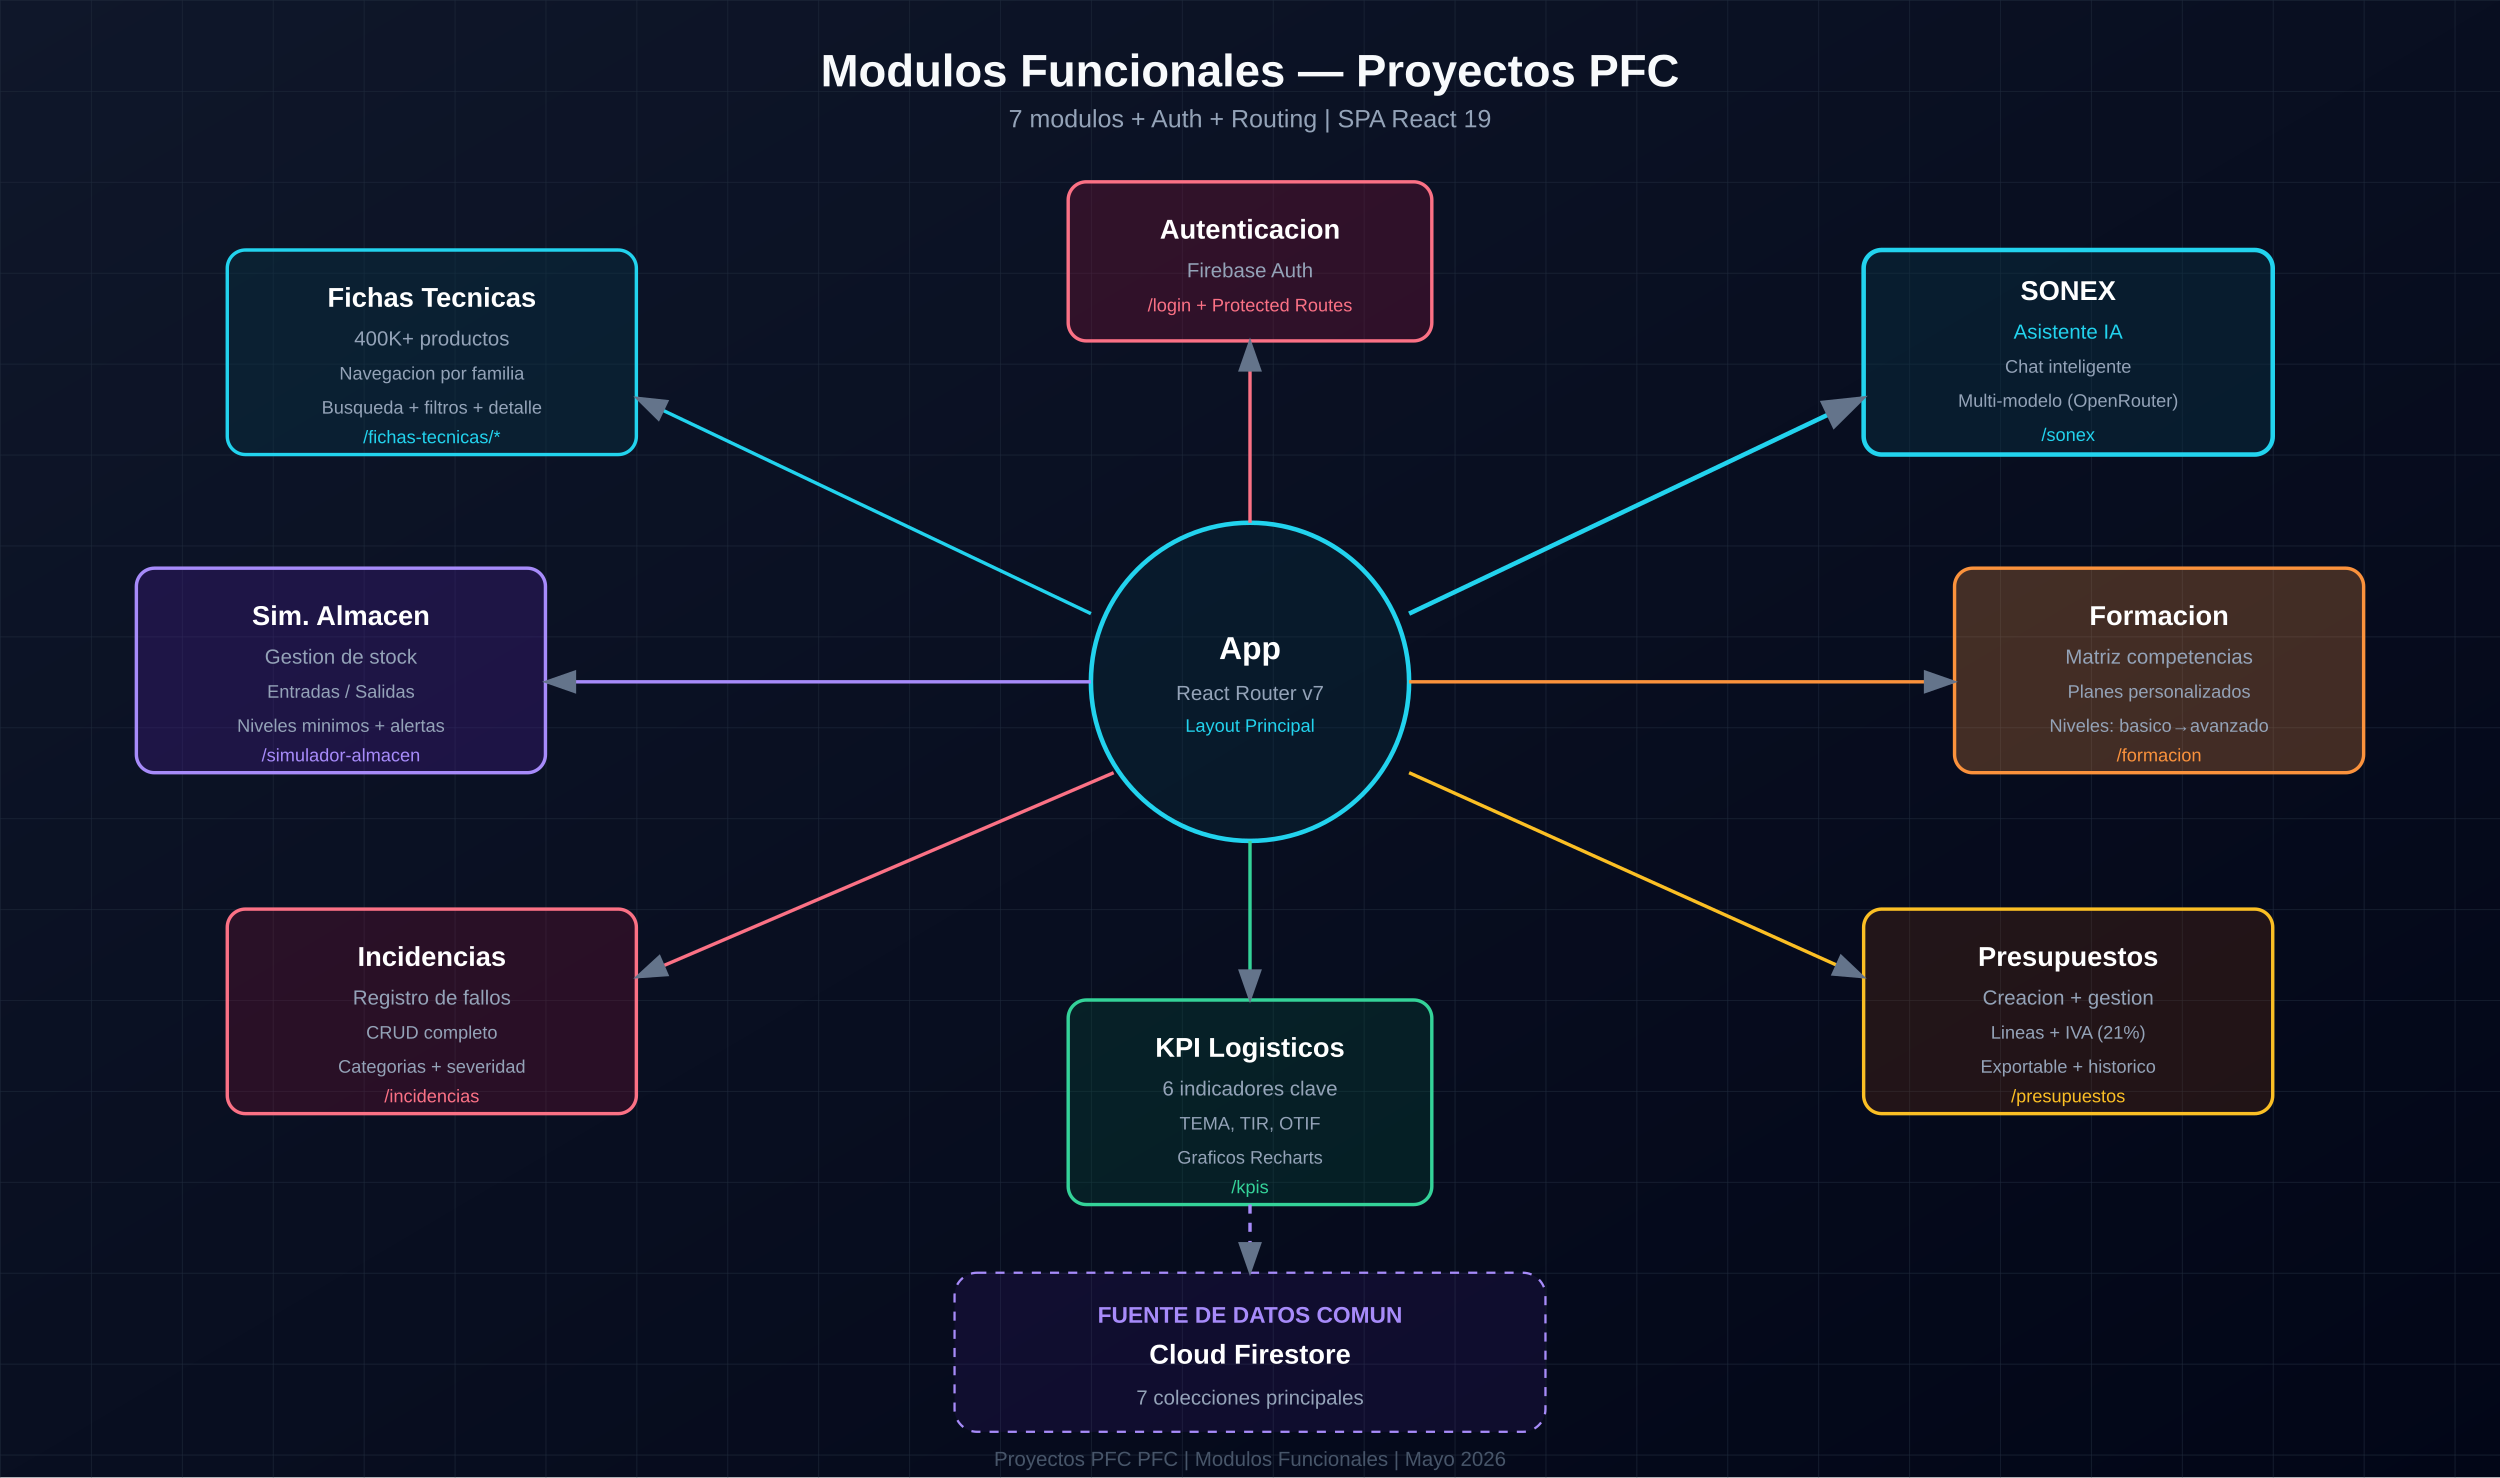
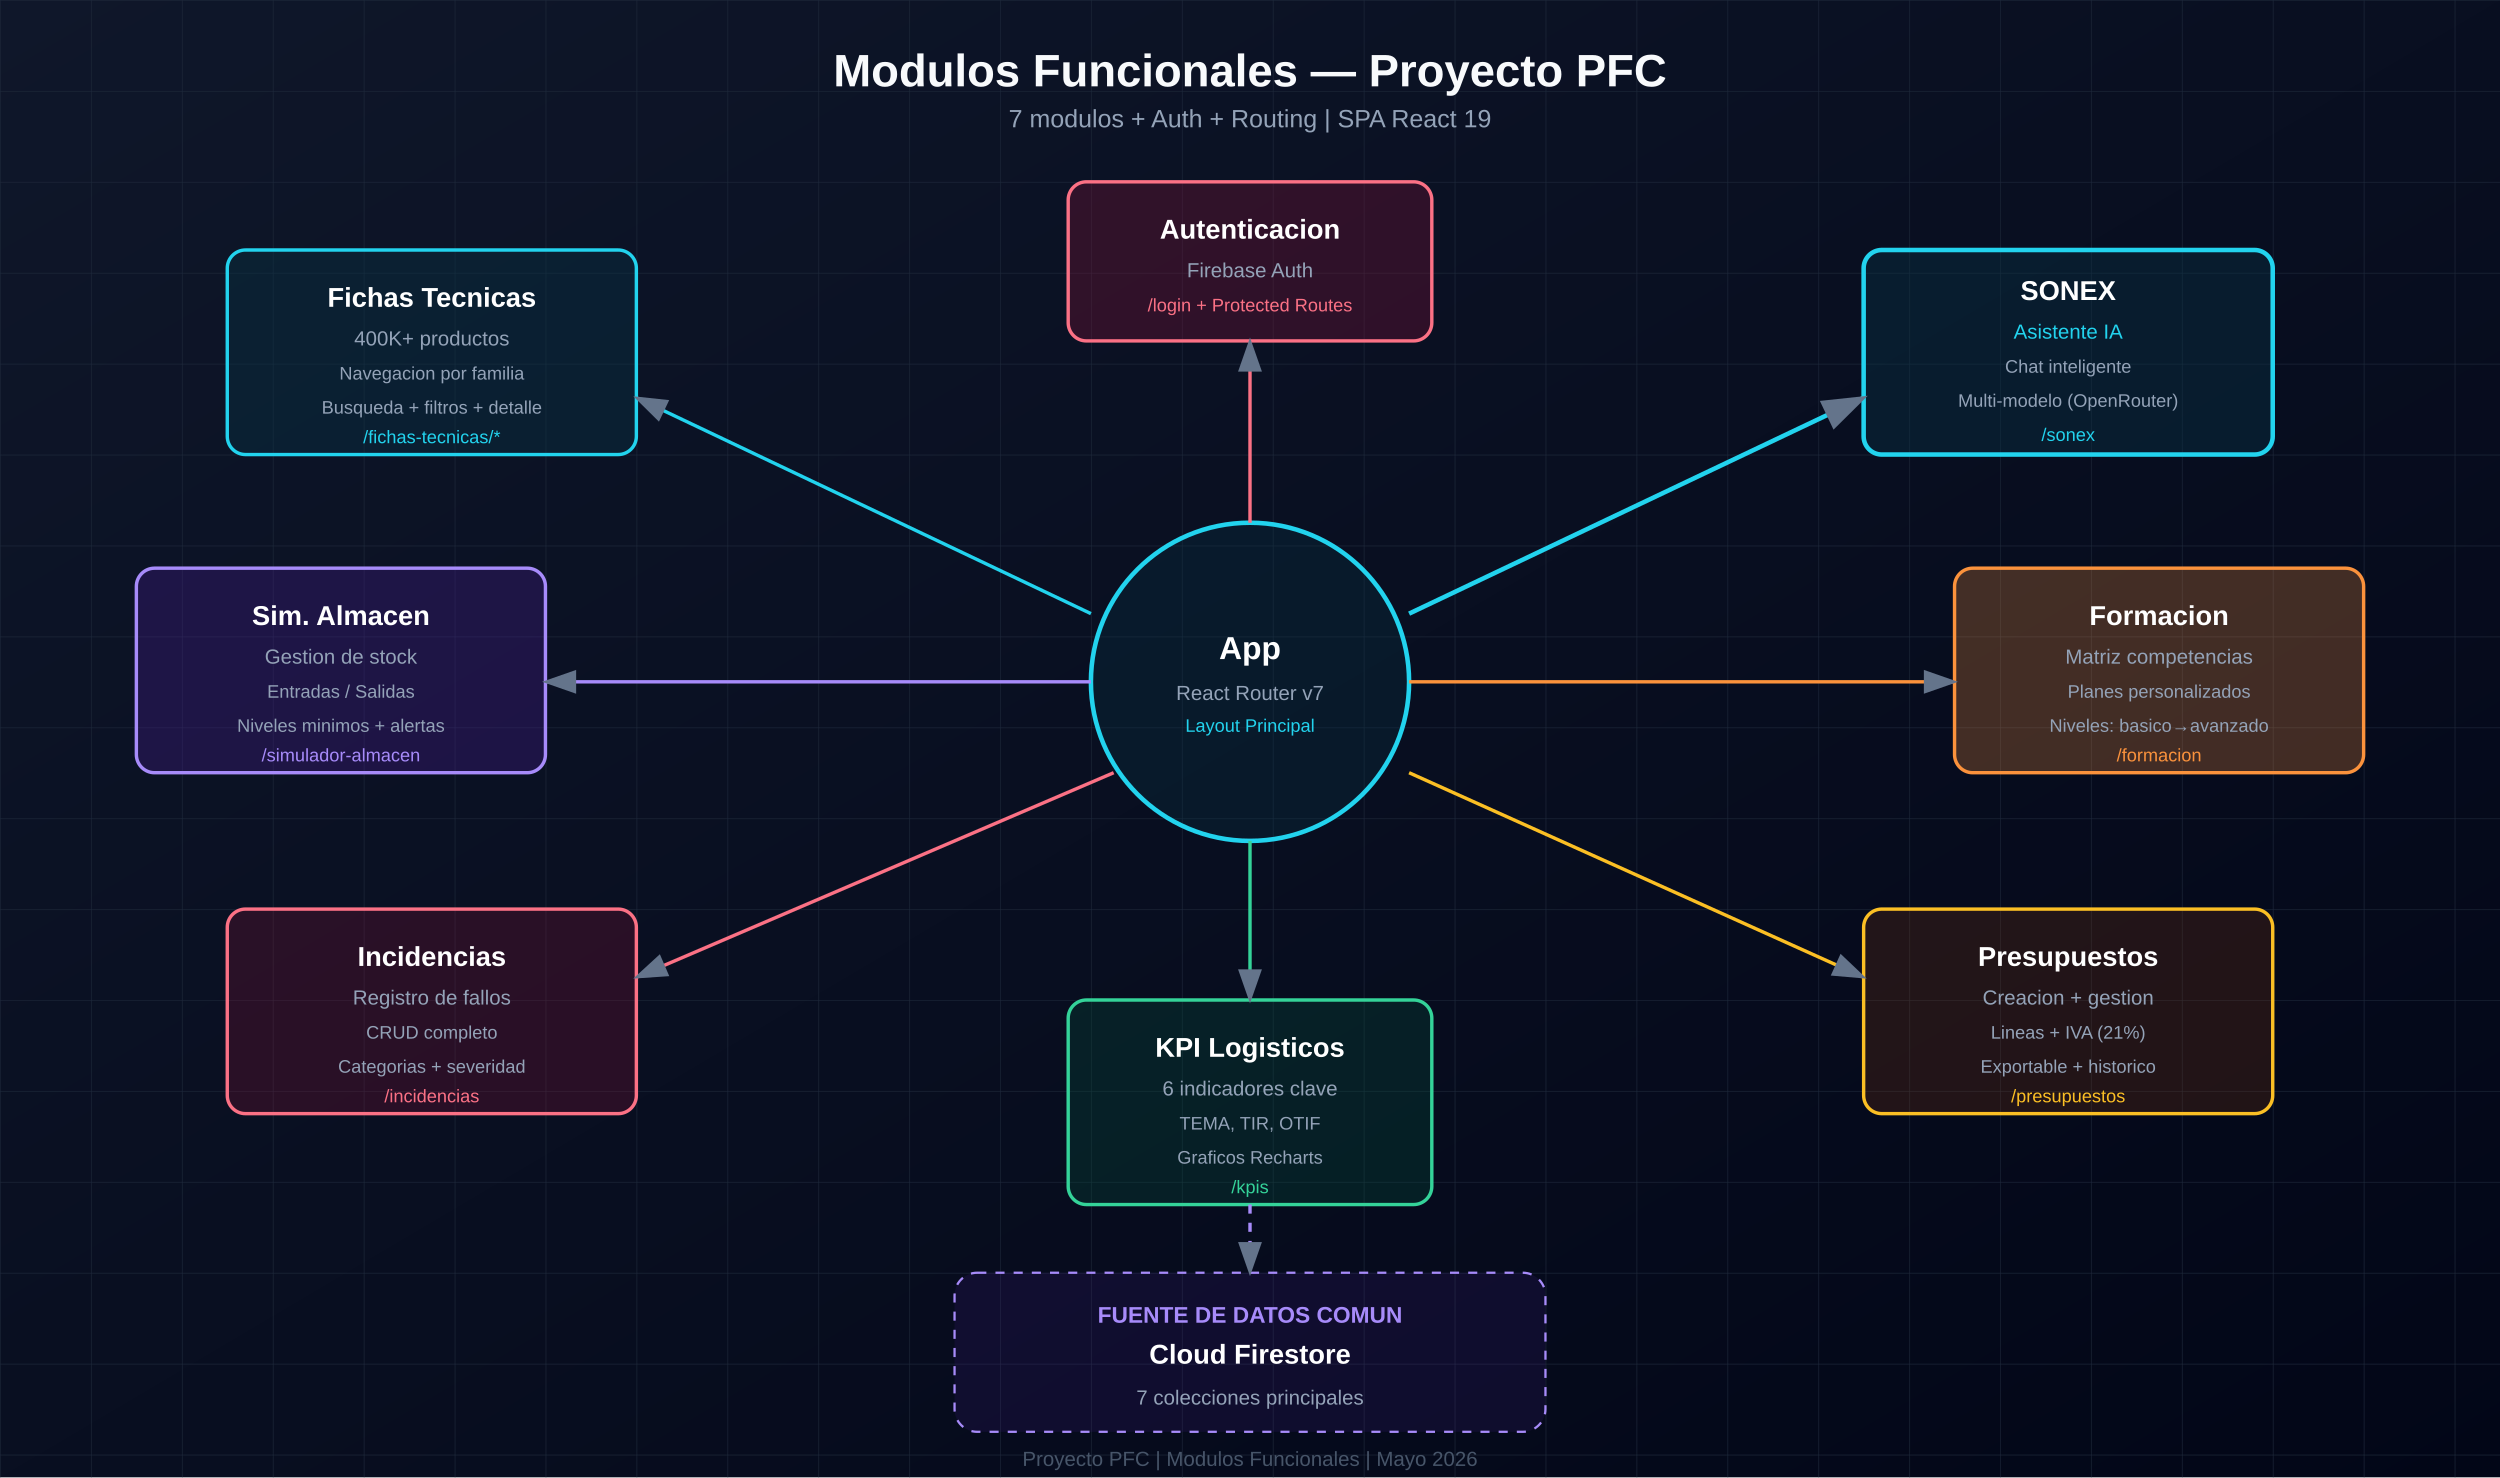
<svg xmlns="http://www.w3.org/2000/svg" viewBox="0 0 1100 650" font-family="'Segoe UI', Arial, sans-serif">
  <defs>
    <linearGradient id="bg" x1="0%" y1="0%" x2="100%" y2="100%">
      <stop offset="0%" style="stop-color:#0f172a" />
      <stop offset="100%" style="stop-color:#020617" />
    </linearGradient>
    <pattern id="grid" width="40" height="40" patternUnits="userSpaceOnUse">
      <path d="M 40 0 L 0 0 0 40" fill="none" stroke="#1e293b" stroke-width="0.5" />
    </pattern>
    <marker id="arrow" markerWidth="10" markerHeight="7" refX="9" refY="3.5" orient="auto">
      <polygon points="0 0, 10 3.5, 0 7" fill="#64748b" />
    </marker>
  </defs>
  <rect width="1100" height="650" fill="url(#bg)" />
  <rect width="1100" height="650" fill="url(#grid)" />
-   <text x="550" y="38" fill="#f8fafc" font-size="20" font-weight="700" text-anchor="middle">Modulos Funcionales — Proyectos PFC</text>
+   <text x="550" y="38" fill="#f8fafc" font-size="20" font-weight="700" text-anchor="middle">Modulos Funcionales — Proyecto PFC</text>
  <text x="550" y="56" fill="#94a3b8" font-size="11" text-anchor="middle">7 modulos + Auth + Routing | SPA React 19</text>
  <circle cx="550" cy="300" r="70" fill="rgba(8, 51, 68, 0.3)" stroke="#22d3ee" stroke-width="2" />
  <text x="550" y="290" fill="white" font-size="14" font-weight="700" text-anchor="middle">App</text>
  <text x="550" y="308" fill="#94a3b8" font-size="9" text-anchor="middle">React Router v7</text>
  <text x="550" y="322" fill="#22d3ee" font-size="8" text-anchor="middle">Layout Principal</text>
  <rect x="470" y="80" width="160" height="70" rx="8" fill="rgba(136, 19, 55, 0.3)" stroke="#fb7185" stroke-width="1.5" />
  <text x="550" y="105" fill="white" font-size="12" font-weight="700" text-anchor="middle">Autenticacion</text>
  <text x="550" y="122" fill="#94a3b8" font-size="9" text-anchor="middle">Firebase Auth</text>
  <text x="550" y="137" fill="#fb7185" font-size="8" text-anchor="middle">/login + Protected Routes</text>
  <rect x="100" y="110" width="180" height="90" rx="8" fill="rgba(8, 51, 68, 0.4)" stroke="#22d3ee" stroke-width="1.5" />
  <text x="190" y="135" fill="white" font-size="12" font-weight="700" text-anchor="middle">Fichas Tecnicas</text>
  <text x="190" y="152" fill="#94a3b8" font-size="9" text-anchor="middle">400K+ productos</text>
  <text x="190" y="167" fill="#94a3b8" font-size="8" text-anchor="middle">Navegacion por familia</text>
  <text x="190" y="182" fill="#94a3b8" font-size="8" text-anchor="middle">Busqueda + filtros + detalle</text>
  <text x="190" y="195" fill="#22d3ee" font-size="8" text-anchor="middle">/fichas-tecnicas/*</text>
  <rect x="60" y="250" width="180" height="90" rx="8" fill="rgba(76, 29, 149, 0.3)" stroke="#a78bfa" stroke-width="1.5" />
  <text x="150" y="275" fill="white" font-size="12" font-weight="700" text-anchor="middle">Sim. Almacen</text>
  <text x="150" y="292" fill="#94a3b8" font-size="9" text-anchor="middle">Gestion de stock</text>
  <text x="150" y="307" fill="#94a3b8" font-size="8" text-anchor="middle">Entradas / Salidas</text>
  <text x="150" y="322" fill="#94a3b8" font-size="8" text-anchor="middle">Niveles minimos + alertas</text>
  <text x="150" y="335" fill="#a78bfa" font-size="8" text-anchor="middle">/simulador-almacen</text>
  <rect x="100" y="400" width="180" height="90" rx="8" fill="rgba(136, 19, 55, 0.25)" stroke="#fb7185" stroke-width="1.5" />
  <text x="190" y="425" fill="white" font-size="12" font-weight="700" text-anchor="middle">Incidencias</text>
  <text x="190" y="442" fill="#94a3b8" font-size="9" text-anchor="middle">Registro de fallos</text>
  <text x="190" y="457" fill="#94a3b8" font-size="8" text-anchor="middle">CRUD completo</text>
  <text x="190" y="472" fill="#94a3b8" font-size="8" text-anchor="middle">Categorias + severidad</text>
  <text x="190" y="485" fill="#fb7185" font-size="8" text-anchor="middle">/incidencias</text>
  <rect x="470" y="440" width="160" height="90" rx="8" fill="rgba(6, 78, 59, 0.3)" stroke="#34d399" stroke-width="1.5" />
  <text x="550" y="465" fill="white" font-size="12" font-weight="700" text-anchor="middle">KPI Logisticos</text>
  <text x="550" y="482" fill="#94a3b8" font-size="9" text-anchor="middle">6 indicadores clave</text>
  <text x="550" y="497" fill="#94a3b8" font-size="8" text-anchor="middle">TEMA, TIR, OTIF</text>
  <text x="550" y="512" fill="#94a3b8" font-size="8" text-anchor="middle">Graficos Recharts</text>
  <text x="550" y="525" fill="#34d399" font-size="8" text-anchor="middle">/kpis</text>
  <rect x="820" y="400" width="180" height="90" rx="8" fill="rgba(120, 53, 15, 0.25)" stroke="#fbbf24" stroke-width="1.5" />
  <text x="910" y="425" fill="white" font-size="12" font-weight="700" text-anchor="middle">Presupuestos</text>
  <text x="910" y="442" fill="#94a3b8" font-size="9" text-anchor="middle">Creacion + gestion</text>
  <text x="910" y="457" fill="#94a3b8" font-size="8" text-anchor="middle">Lineas + IVA (21%)</text>
  <text x="910" y="472" fill="#94a3b8" font-size="8" text-anchor="middle">Exportable + historico</text>
  <text x="910" y="485" fill="#fbbf24" font-size="8" text-anchor="middle">/presupuestos</text>
  <rect x="860" y="250" width="180" height="90" rx="8" fill="rgba(251, 146, 60, 0.25)" stroke="#fb923c" stroke-width="1.5" />
  <text x="950" y="275" fill="white" font-size="12" font-weight="700" text-anchor="middle">Formacion</text>
  <text x="950" y="292" fill="#94a3b8" font-size="9" text-anchor="middle">Matriz competencias</text>
  <text x="950" y="307" fill="#94a3b8" font-size="8" text-anchor="middle">Planes personalizados</text>
  <text x="950" y="322" fill="#94a3b8" font-size="8" text-anchor="middle">Niveles: basico→avanzado</text>
  <text x="950" y="335" fill="#fb923c" font-size="8" text-anchor="middle">/formacion</text>
  <rect x="820" y="110" width="180" height="90" rx="8" fill="rgba(8, 51, 68, 0.4)" stroke="#22d3ee" stroke-width="2" />
  <text x="910" y="132" fill="white" font-size="12" font-weight="700" text-anchor="middle">SONEX</text>
  <text x="910" y="149" fill="#22d3ee" font-size="9" text-anchor="middle">Asistente IA</text>
  <text x="910" y="164" fill="#94a3b8" font-size="8" text-anchor="middle">Chat inteligente</text>
  <text x="910" y="179" fill="#94a3b8" font-size="8" text-anchor="middle">Multi-modelo (OpenRouter)</text>
  <text x="910" y="194" fill="#22d3ee" font-size="8" text-anchor="middle">/sonex</text>
  <line x1="550" y1="230" x2="550" y2="150" stroke="#fb7185" stroke-width="1.5" marker-end="url(#arrow)" />
  <line x1="480" y1="270" x2="280" y2="175" stroke="#22d3ee" stroke-width="1.5" marker-end="url(#arrow)" />
  <line x1="480" y1="300" x2="240" y2="300" stroke="#a78bfa" stroke-width="1.5" marker-end="url(#arrow)" />
  <line x1="490" y1="340" x2="280" y2="430" stroke="#fb7185" stroke-width="1.5" marker-end="url(#arrow)" />
  <line x1="550" y1="370" x2="550" y2="440" stroke="#34d399" stroke-width="1.5" marker-end="url(#arrow)" />
  <line x1="620" y1="340" x2="820" y2="430" stroke="#fbbf24" stroke-width="1.5" marker-end="url(#arrow)" />
  <line x1="620" y1="300" x2="860" y2="300" stroke="#fb923c" stroke-width="1.5" marker-end="url(#arrow)" />
  <line x1="620" y1="270" x2="820" y2="175" stroke="#22d3ee" stroke-width="2" marker-end="url(#arrow)" />
  <rect x="420" y="560" width="260" height="70" rx="10" fill="rgba(76, 29, 149, 0.15)" stroke="#a78bfa" stroke-width="1" stroke-dasharray="4,4" />
  <text x="550" y="582" fill="#a78bfa" font-size="10" font-weight="600" text-anchor="middle">FUENTE DE DATOS COMUN</text>
  <text x="550" y="600" fill="white" font-size="12" font-weight="700" text-anchor="middle">Cloud Firestore</text>
  <text x="550" y="618" fill="#94a3b8" font-size="9" text-anchor="middle">7 colecciones principales</text>
  <line x1="550" y1="530" x2="550" y2="560" stroke="#a78bfa" stroke-width="1.5" stroke-dasharray="4,4" marker-end="url(#arrow)" />
-   <text x="550" y="645" fill="#475569" font-size="9" text-anchor="middle">Proyectos PFC PFC | Modulos Funcionales | Mayo 2026</text>
+   <text x="550" y="645" fill="#475569" font-size="9" text-anchor="middle">Proyecto PFC | Modulos Funcionales | Mayo 2026</text>
</svg>
